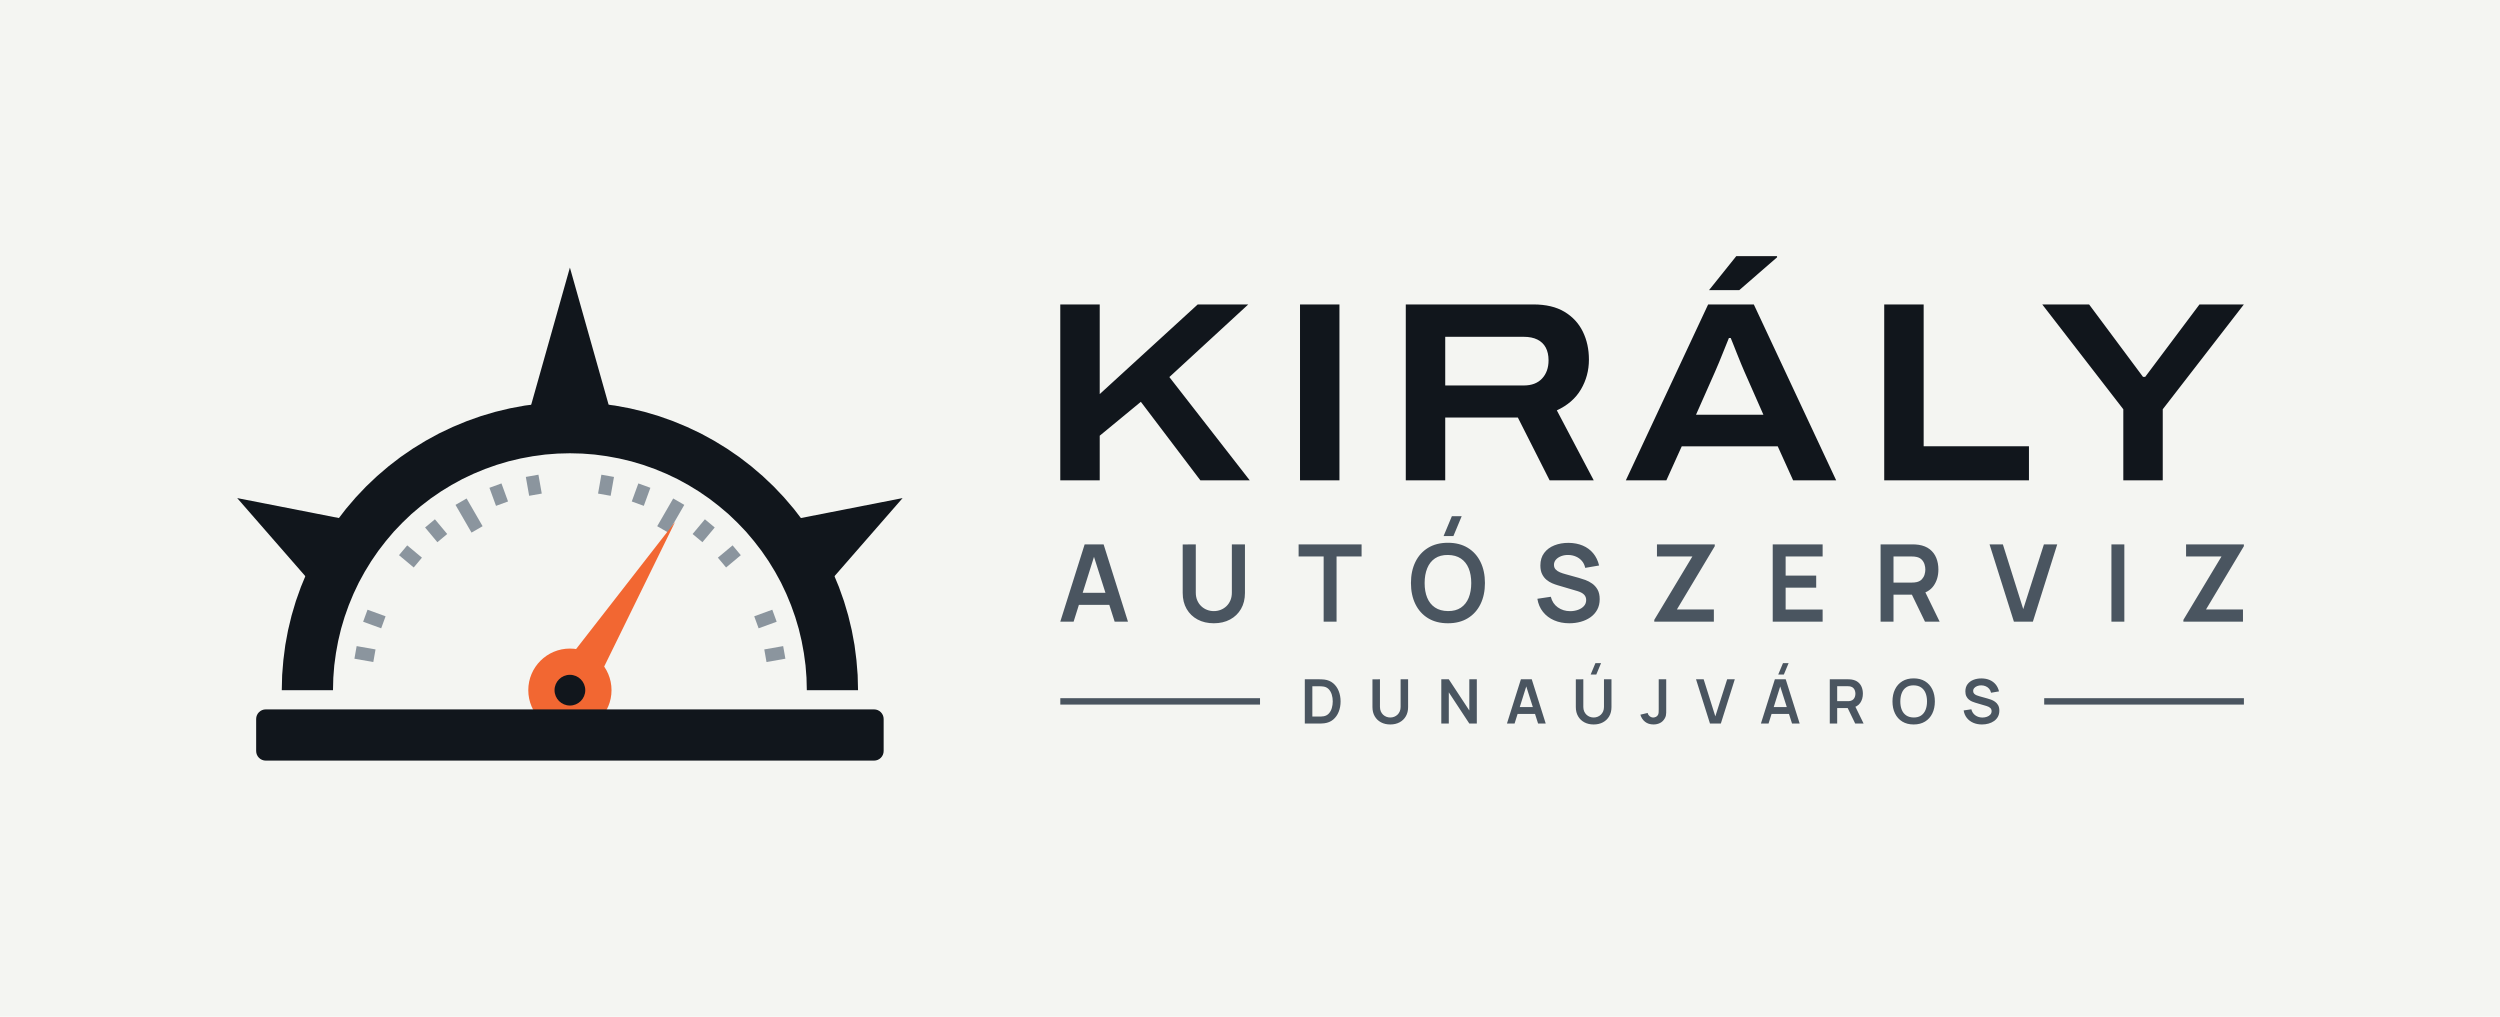
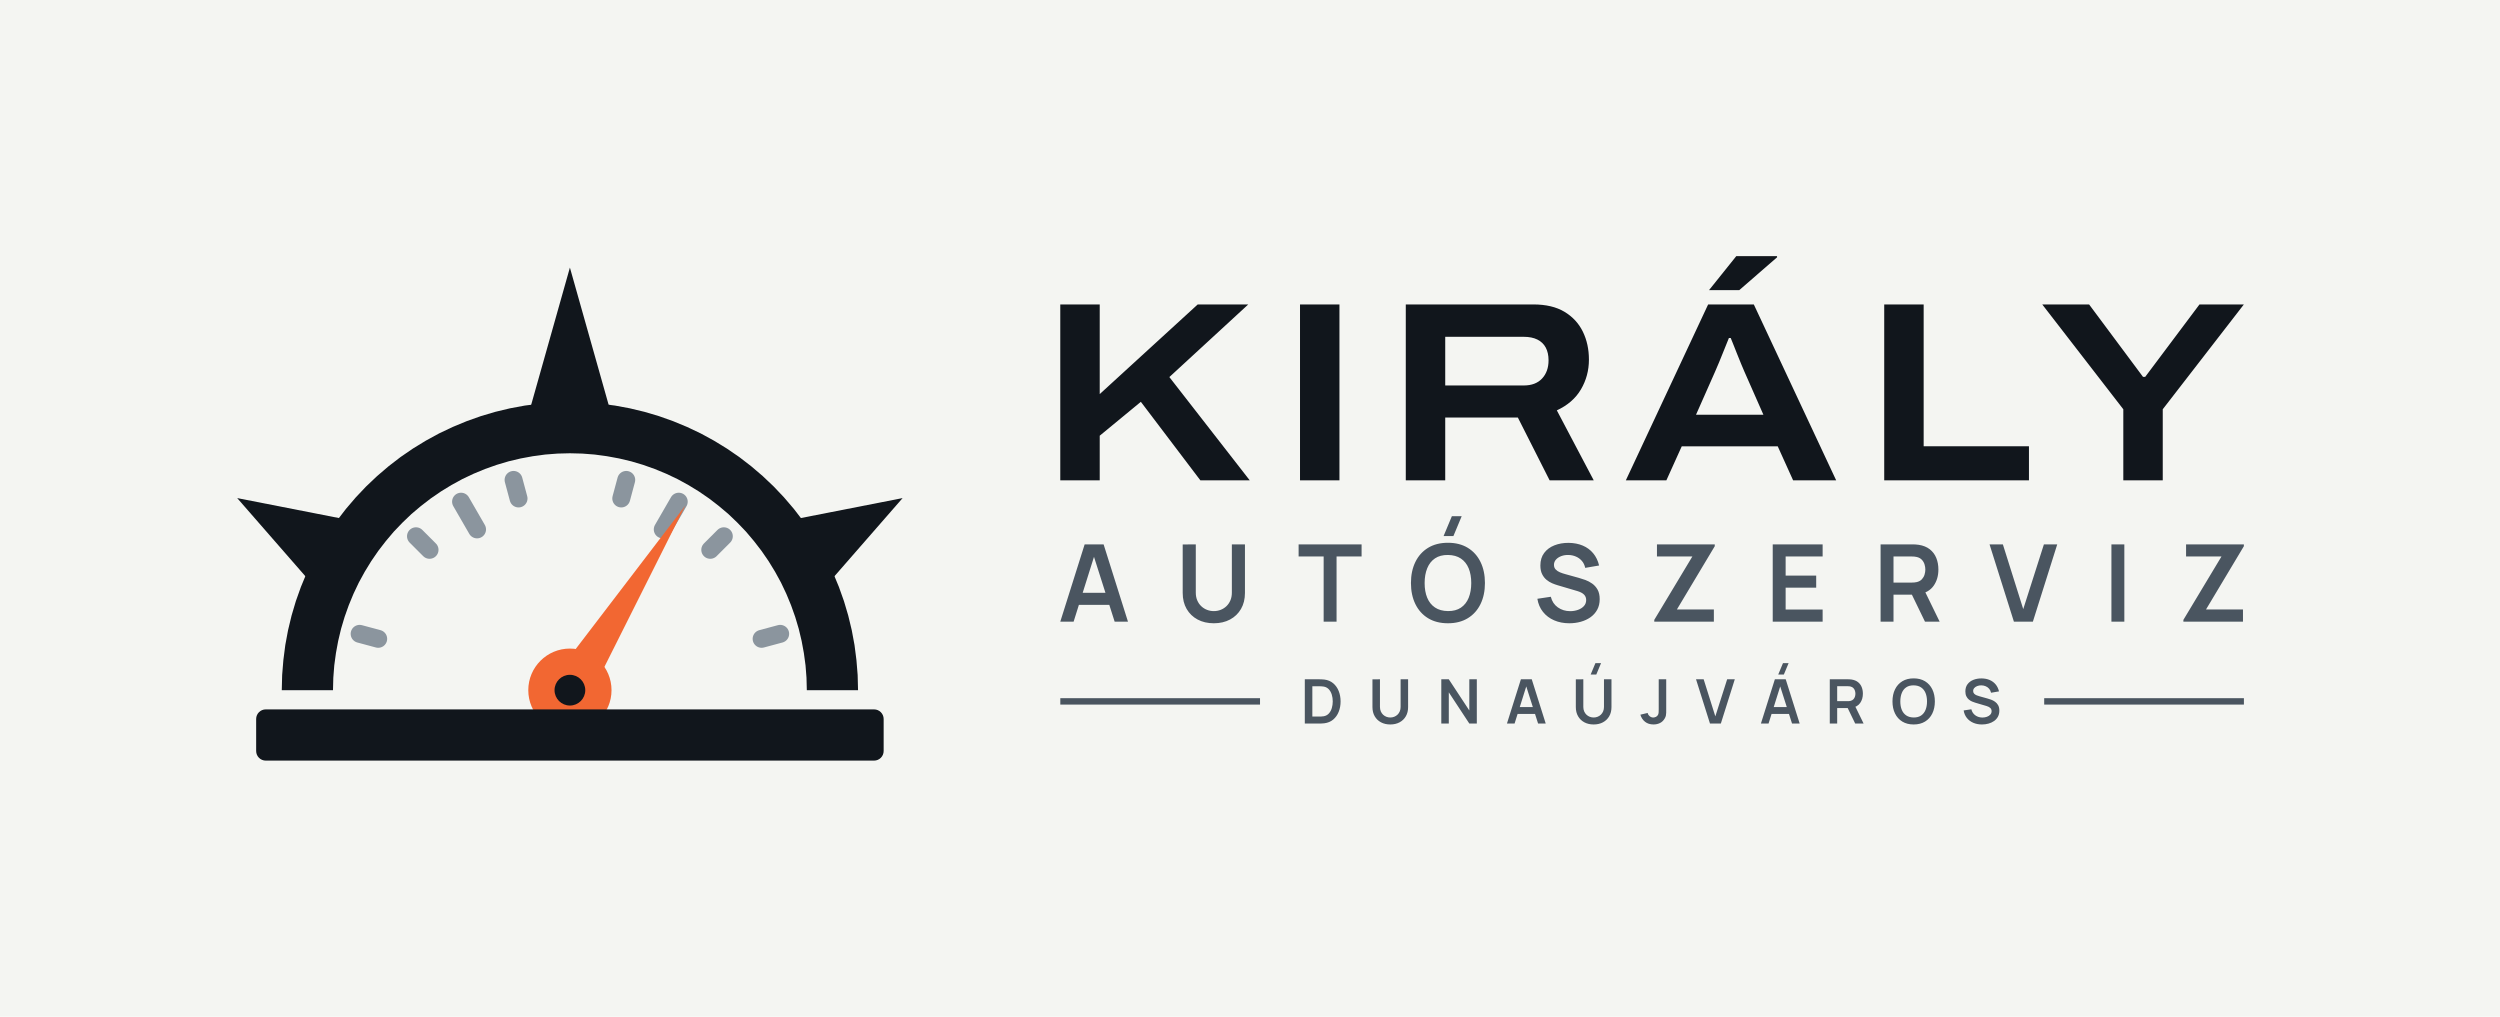
<svg xmlns="http://www.w3.org/2000/svg" viewBox="-29 -33.79 390.43 158.79" width="1561.74" height="635.15" role="img">
  <rect x="-29" y="-33.79" width="390.43" height="158.79" fill="#F4F5F2" />
  <path d="M15 74 L15.06 71.64 L15.25 69.3 L15.55 66.96 L15.98 64.64 L16.53 62.35 L17.2 60.09 L17.99 57.87 L18.89 55.7 L19.9 53.57 L21.03 51.5 L22.26 49.49 L23.59 47.55 L25.03 45.68 L26.56 43.89 L28.18 42.18 L29.89 40.56 L31.68 39.03 L33.55 37.59 L35.49 36.26 L37.5 35.03 L39.57 33.9 L41.7 32.89 L43.87 31.99 L46.09 31.2 L48.35 30.53 L50.64 29.98 L52.96 29.55 L55.3 29.25 L57.64 29.06 L60 29 L62.36 29.06 L64.7 29.25 L67.04 29.55 L69.36 29.98 L71.65 30.53 L73.91 31.2 L76.13 31.99 L78.3 32.89 L80.43 33.9 L82.5 35.03 L84.51 36.26 L86.45 37.59 L88.32 39.03 L90.11 40.56 L91.82 42.18 L93.44 43.89 L94.97 45.68 L96.41 47.55 L97.74 49.49 L98.97 51.5 L100.1 53.57 L101.11 55.7 L102.01 57.87 L102.8 60.09 L103.47 62.35 L104.02 64.64 L104.45 66.96 L104.75 69.3 L104.94 71.64 L105 74 L97 74 L96.95 72.06 L96.8 70.13 L96.54 68.21 L96.19 66.31 L95.74 64.42 L95.19 62.57 L94.54 60.74 L93.8 58.95 L92.97 57.2 L92.04 55.5 L91.03 53.85 L89.93 52.25 L88.75 50.72 L87.5 49.24 L86.16 47.84 L84.76 46.5 L83.28 45.25 L81.75 44.07 L80.15 42.97 L78.5 41.96 L76.8 41.03 L75.05 40.2 L73.26 39.46 L71.43 38.81 L69.58 38.26 L67.69 37.81 L65.79 37.46 L63.87 37.2 L61.94 37.05 L60 37 L58.06 37.05 L56.13 37.2 L54.21 37.46 L52.31 37.81 L50.42 38.26 L48.57 38.81 L46.74 39.46 L44.95 40.2 L43.2 41.03 L41.5 41.96 L39.85 42.97 L38.25 44.07 L36.72 45.25 L35.24 46.5 L33.84 47.84 L32.5 49.24 L31.25 50.72 L30.07 52.25 L28.97 53.85 L27.96 55.5 L27.03 57.2 L26.2 58.95 L25.46 60.74 L24.81 62.57 L24.26 64.42 L23.81 66.31 L23.46 68.21 L23.2 70.13 L23.05 72.06 L23 74Z" fill="#11161C" />
  <path d="M19.04 56.61 L8.04 44 L24.46 47.22Z" fill="#11161C" />
  <path d="M53.81 29.93 L60 8 L66.19 29.93Z" fill="#11161C" />
  <path d="M95.54 47.22 L111.96 44 L100.96 56.61Z" fill="#11161C" />
-   <line x1="26.52" y1="68.1" x2="29.47" y2="68.62" stroke="#8B959E" stroke-width="2" />
-   <line x1="28.05" y1="62.37" x2="30.87" y2="63.4" stroke="#8B959E" stroke-width="2" />
-   <line x1="33.95" y1="52.15" x2="36.25" y2="54.07" stroke="#8B959E" stroke-width="2" />
-   <line x1="38.15" y1="47.95" x2="40.07" y2="50.25" stroke="#8B959E" stroke-width="2" />
-   <line x1="43" y1="44.56" x2="45.5" y2="48.89" stroke="#8B959E" stroke-width="2" />
-   <line x1="48.37" y1="42.05" x2="49.4" y2="44.87" stroke="#8B959E" stroke-width="2" />
-   <line x1="54.1" y1="40.52" x2="54.62" y2="43.47" stroke="#8B959E" stroke-width="2" />
-   <line x1="65.9" y1="40.52" x2="65.38" y2="43.47" stroke="#8B959E" stroke-width="2" />
-   <line x1="71.63" y1="42.05" x2="70.6" y2="44.87" stroke="#8B959E" stroke-width="2" />
-   <line x1="77" y1="44.56" x2="74.5" y2="48.89" stroke="#8B959E" stroke-width="2" />
-   <line x1="81.85" y1="47.95" x2="79.93" y2="50.25" stroke="#8B959E" stroke-width="2" />
-   <line x1="86.05" y1="52.15" x2="83.75" y2="54.07" stroke="#8B959E" stroke-width="2" />
-   <line x1="91.95" y1="62.37" x2="89.13" y2="63.4" stroke="#8B959E" stroke-width="2" />
-   <line x1="93.48" y1="68.1" x2="90.53" y2="68.62" stroke="#8B959E" stroke-width="2" />
-   <path d="M57.29 72.3 L76.43 47.71 L62.71 75.7Z" fill="#F26732" />
+   <line x1="27.16" y1="65.2" x2="30.06" y2="65.98" stroke="#8B959E" stroke-width="2.8" stroke-linecap="round" />
+   <line x1="35.96" y1="49.96" x2="38.08" y2="52.08" stroke="#8B959E" stroke-width="2.8" stroke-linecap="round" />
+   <line x1="43" y1="44.56" x2="45.5" y2="48.89" stroke="#8B959E" stroke-width="2.8" stroke-linecap="round" />
+   <line x1="51.2" y1="41.16" x2="51.98" y2="44.06" stroke="#8B959E" stroke-width="2.8" stroke-linecap="round" />
+   <line x1="68.8" y1="41.16" x2="68.02" y2="44.06" stroke="#8B959E" stroke-width="2.8" stroke-linecap="round" />
+   <line x1="77" y1="44.56" x2="74.5" y2="48.89" stroke="#8B959E" stroke-width="2.8" stroke-linecap="round" />
+   <line x1="84.04" y1="49.96" x2="81.92" y2="52.08" stroke="#8B959E" stroke-width="2.8" stroke-linecap="round" />
+   <line x1="92.84" y1="65.2" x2="89.94" y2="65.98" stroke="#8B959E" stroke-width="2.8" stroke-linecap="round" />
+   <path d="M57.29 72.3 L78.02 45.17 L62.71 75.7Z" fill="#F26732" />
  <circle cx="60" cy="74" r="6.5" fill="#F26732" />
  <circle cx="60" cy="74" r="2.4" fill="#11161C" />
  <rect x="11" y="77" width="98" height="8" rx="1.5" fill="#11161C" />
  <path d="M136.585 41.229V13.756H142.745V27.758L158.05 13.756H165.942L153.621 25.099L166.175 41.229H158.465L149.169 28.963L142.745 34.257V41.229ZM174.025 41.229V13.756H180.185V41.229ZM190.545 41.229V13.756H210.454Q213.418 13.756 215.332 14.908Q217.245 16.06 218.196 18.005Q219.147 19.95 219.147 22.373Q219.147 24.899 217.905 27.017Q216.663 29.134 214.135 30.299L219.899 41.229H213.01L208.045 31.416H196.705V41.229ZM196.705 26.411H208.976Q210.818 26.411 211.83 25.327Q212.842 24.244 212.842 22.481Q212.842 21.308 212.4 20.486Q211.957 19.665 211.094 19.239Q210.23 18.812 208.976 18.812H196.705ZM224.912 41.229 237.766 13.756H244.898L257.762 41.229H251.038L248.635 35.917H233.643L231.243 41.229ZM235.873 30.979H246.396L243.435 24.262Q243.251 23.838 242.927 23.064Q242.604 22.29 242.273 21.448Q241.942 20.606 241.665 19.917Q241.387 19.229 241.294 19H241.007Q240.69 19.791 240.274 20.818Q239.858 21.845 239.475 22.788Q239.091 23.73 238.834 24.288ZM237.904 11.523 242.16 6.213H248.523L248.535 6.392L242.625 11.523ZM265.265 41.229V13.756H271.425V35.905H287.869V41.229ZM302.605 41.229V30.127L289.945 13.756H297.262L305.685 25.072H306.021L314.502 13.756H321.434L308.765 30.127V41.229Z" fill="#11161C" />
  <path d="M136.585 63.299 140.391 51.229H143.352L147.157 63.299H145.076L141.625 52.47H142.072L138.667 63.299ZM138.709 60.681V58.795H145.045V60.681ZM160.565 63.55Q159.126 63.55 158.031 62.964Q156.936 62.378 156.32 61.314Q155.704 60.251 155.704 58.815V51.243L157.749 51.229V58.762Q157.749 59.443 157.979 59.979Q158.21 60.515 158.606 60.888Q159.002 61.262 159.51 61.456Q160.018 61.65 160.565 61.65Q161.127 61.65 161.635 61.453Q162.142 61.255 162.535 60.881Q162.927 60.508 163.154 59.972Q163.381 59.436 163.381 58.762V51.229H165.427V58.815Q165.427 60.249 164.81 61.313Q164.194 62.377 163.099 62.964Q162.004 63.55 160.565 63.55ZM177.717 63.299V53.121H173.808V51.229H183.643V53.121H179.734V63.299ZM197.982 49.93H196.448L197.742 46.829H199.276ZM197.129 63.55Q195.32 63.55 194.026 62.76Q192.733 61.969 192.042 60.552Q191.351 59.136 191.351 57.264Q191.351 55.392 192.042 53.976Q192.733 52.559 194.026 51.768Q195.32 50.978 197.129 50.978Q198.938 50.978 200.231 51.768Q201.525 52.559 202.216 53.976Q202.907 55.392 202.907 57.264Q202.907 59.136 202.216 60.552Q201.525 61.969 200.231 62.76Q198.938 63.55 197.129 63.55ZM197.129 61.645Q198.344 61.659 199.152 61.113Q199.96 60.568 200.365 59.576Q200.769 58.584 200.769 57.264Q200.769 55.944 200.365 54.965Q199.96 53.987 199.152 53.442Q198.344 52.897 197.129 52.883Q195.913 52.869 195.107 53.414Q194.3 53.959 193.896 54.951Q193.491 55.944 193.488 57.264Q193.486 58.584 193.89 59.562Q194.294 60.54 195.104 61.085Q195.913 61.631 197.129 61.645ZM216.094 63.55Q214.772 63.55 213.712 63.089Q212.652 62.628 211.969 61.77Q211.285 60.911 211.095 59.725L213.196 59.41Q213.46 60.483 214.294 61.071Q215.128 61.659 216.219 61.659Q216.863 61.659 217.435 61.456Q218.006 61.254 218.362 60.866Q218.717 60.478 218.717 59.924Q218.717 59.668 218.634 59.456Q218.551 59.245 218.388 59.077Q218.225 58.908 217.97 58.771Q217.716 58.634 217.373 58.53L214.258 57.61Q213.856 57.494 213.389 57.295Q212.923 57.095 212.509 56.75Q212.096 56.405 211.83 55.864Q211.565 55.322 211.565 54.523Q211.565 53.357 212.158 52.567Q212.751 51.777 213.751 51.381Q214.751 50.985 215.979 50.992Q217.217 51.006 218.19 51.421Q219.164 51.835 219.816 52.621Q220.468 53.406 220.737 54.526L218.566 54.898Q218.435 54.262 218.051 53.816Q217.667 53.369 217.118 53.133Q216.57 52.897 215.951 52.883Q215.346 52.869 214.832 53.06Q214.318 53.251 214.003 53.601Q213.688 53.952 213.688 54.423Q213.688 54.871 213.956 55.149Q214.223 55.427 214.624 55.593Q215.025 55.758 215.432 55.867L217.594 56.468Q218.038 56.588 218.59 56.789Q219.142 56.99 219.653 57.35Q220.164 57.71 220.497 58.297Q220.829 58.884 220.829 59.784Q220.829 60.724 220.442 61.433Q220.054 62.142 219.389 62.611Q218.724 63.079 217.873 63.315Q217.021 63.55 216.094 63.55ZM229.353 63.299V63.019L235.302 53.121H229.773V51.229H238.8V51.514L232.885 61.396H238.66V63.299ZM247.852 63.299V51.229H255.647V53.121H249.869V56.102H254.641V57.993H249.869V61.407H255.647V63.299ZM264.699 63.299V51.229H269.686Q269.862 51.229 270.141 51.242Q270.419 51.254 270.653 51.296Q271.699 51.458 272.382 51.995Q273.065 52.533 273.396 53.347Q273.726 54.161 273.726 55.157Q273.726 56.637 272.98 57.696Q272.234 58.756 270.692 59.01L269.831 59.086H266.716V63.299ZM271.631 63.299 269.25 58.387 271.307 57.935 273.922 63.299ZM266.716 57.194H269.602Q269.773 57.194 269.98 57.177Q270.188 57.161 270.368 57.113Q270.868 56.986 271.156 56.668Q271.445 56.35 271.566 55.947Q271.687 55.543 271.687 55.157Q271.687 54.772 271.566 54.368Q271.445 53.964 271.156 53.647Q270.868 53.329 270.368 53.202Q270.188 53.153 269.98 53.137Q269.773 53.121 269.602 53.121H266.716ZM285.519 63.299 281.714 51.229H283.795L286.977 61.34L290.204 51.229H292.286L288.481 63.299ZM300.749 63.299V51.229H302.766V63.299ZM311.988 63.299V63.019L317.937 53.121H312.407V51.229H321.434V51.514L315.52 61.396H321.295V63.299Z" fill="#4A5560" />
  <path d="M174.775 79.211V72.299H176.976Q177.065 72.299 177.323 72.304Q177.58 72.308 177.818 72.339Q178.641 72.441 179.209 72.92Q179.776 73.4 180.069 74.138Q180.362 74.876 180.362 75.755Q180.362 76.635 180.069 77.373Q179.776 78.111 179.209 78.59Q178.641 79.068 177.818 79.171Q177.581 79.2 177.322 79.206Q177.063 79.211 176.976 79.211ZM175.951 78.12H176.976Q177.123 78.12 177.345 78.111Q177.568 78.103 177.743 78.07Q178.232 77.975 178.539 77.63Q178.847 77.286 178.992 76.792Q179.138 76.298 179.138 75.755Q179.138 75.192 178.988 74.698Q178.839 74.204 178.529 73.867Q178.22 73.531 177.743 73.44Q177.568 73.403 177.344 73.396Q177.12 73.39 176.976 73.39H175.951ZM188.123 79.355Q187.299 79.355 186.672 79.019Q186.045 78.684 185.692 78.074Q185.339 77.465 185.339 76.643V72.307L186.511 72.299V76.612Q186.511 77.003 186.643 77.31Q186.775 77.616 187.001 77.83Q187.228 78.044 187.519 78.156Q187.81 78.267 188.123 78.267Q188.445 78.267 188.736 78.154Q189.027 78.04 189.251 77.826Q189.476 77.612 189.606 77.306Q189.736 76.999 189.736 76.612V72.299H190.907V76.643Q190.907 77.464 190.555 78.074Q190.202 78.683 189.575 79.019Q188.947 79.355 188.123 79.355ZM196.091 79.211V72.299H197.263L200.467 77.171V72.299H201.639V79.211H200.467L197.263 74.337V79.211ZM206.344 79.211 208.523 72.299H210.219L212.399 79.211H211.207L209.231 73.009H209.487L207.536 79.211ZM207.56 77.712V76.632H211.189V77.712ZM220.298 71.555H219.419L220.16 69.779H221.039ZM219.885 79.355Q219.061 79.355 218.434 79.019Q217.807 78.684 217.454 78.074Q217.101 77.465 217.101 76.643V72.307L218.272 72.299V76.612Q218.272 77.003 218.404 77.31Q218.536 77.616 218.763 77.83Q218.99 78.044 219.281 78.156Q219.571 78.267 219.885 78.267Q220.207 78.267 220.497 78.154Q220.788 78.04 221.013 77.826Q221.238 77.612 221.368 77.306Q221.498 76.999 221.498 76.612V72.299H222.669V76.643Q222.669 77.464 222.316 78.074Q221.963 78.683 221.336 79.019Q220.709 79.355 219.885 79.355ZM229.235 79.353Q228.443 79.353 227.918 78.94Q227.393 78.528 227.181 77.827L228.322 77.555Q228.376 77.848 228.631 78.059Q228.887 78.27 229.191 78.27Q229.395 78.27 229.621 78.162Q229.847 78.054 229.954 77.814Q230.023 77.658 230.035 77.446Q230.047 77.234 230.047 76.952V72.299H231.218V76.952Q231.218 77.272 231.215 77.514Q231.212 77.756 231.167 77.969Q231.121 78.182 230.989 78.409Q230.707 78.9 230.249 79.127Q229.791 79.353 229.235 79.353ZM238.053 79.211 235.874 72.299H237.066L238.888 78.089L240.736 72.299H241.928L239.749 79.211ZM249.591 71.555H248.712L249.453 69.779H250.331ZM246.007 79.211 248.186 72.299H249.882L252.061 79.211H250.869L248.893 73.009H249.149L247.199 79.211ZM247.223 77.712V76.632H250.851V77.712ZM256.763 79.211V72.299H259.619Q259.72 72.299 259.88 72.306Q260.039 72.313 260.173 72.337Q260.772 72.43 261.163 72.738Q261.555 73.045 261.744 73.512Q261.933 73.978 261.933 74.548Q261.933 75.396 261.506 76.002Q261.079 76.609 260.195 76.755L259.703 76.798H257.919V79.211ZM260.733 79.211 259.37 76.398 260.547 76.139 262.045 79.211ZM257.919 75.715H259.571Q259.669 75.715 259.788 75.705Q259.907 75.696 260.01 75.668Q260.296 75.596 260.461 75.414Q260.627 75.232 260.696 75Q260.765 74.769 260.765 74.548Q260.765 74.328 260.696 74.096Q260.627 73.865 260.461 73.683Q260.296 73.501 260.01 73.428Q259.907 73.4 259.788 73.391Q259.669 73.382 259.571 73.382H257.919ZM269.864 79.355Q268.828 79.355 268.087 78.902Q267.347 78.449 266.951 77.638Q266.555 76.827 266.555 75.755Q266.555 74.683 266.951 73.872Q267.347 73.06 268.087 72.608Q268.828 72.155 269.864 72.155Q270.9 72.155 271.641 72.608Q272.382 73.06 272.777 73.872Q273.173 74.683 273.173 75.755Q273.173 76.827 272.777 77.638Q272.382 78.449 271.641 78.902Q270.9 79.355 269.864 79.355ZM269.864 78.264Q270.56 78.272 271.023 77.959Q271.486 77.647 271.717 77.079Q271.949 76.511 271.949 75.755Q271.949 74.999 271.717 74.438Q271.486 73.878 271.023 73.566Q270.56 73.254 269.864 73.246Q269.168 73.238 268.706 73.55Q268.244 73.862 268.013 74.43Q267.781 74.999 267.779 75.755Q267.778 76.511 268.009 77.071Q268.241 77.631 268.705 77.943Q269.168 78.256 269.864 78.264ZM280.533 79.355Q279.776 79.355 279.169 79.091Q278.562 78.827 278.171 78.335Q277.779 77.844 277.671 77.164L278.874 76.984Q279.025 77.598 279.503 77.935Q279.98 78.272 280.605 78.272Q280.974 78.272 281.301 78.156Q281.628 78.04 281.832 77.818Q282.035 77.596 282.035 77.278Q282.035 77.132 281.988 77.01Q281.94 76.889 281.847 76.793Q281.754 76.696 281.608 76.618Q281.462 76.54 281.266 76.48L279.482 75.953Q279.251 75.887 278.984 75.772Q278.717 75.658 278.48 75.46Q278.243 75.263 278.091 74.953Q277.939 74.643 277.939 74.185Q277.939 73.517 278.279 73.065Q278.619 72.612 279.191 72.386Q279.764 72.159 280.467 72.163Q281.176 72.171 281.734 72.408Q282.291 72.646 282.665 73.096Q283.038 73.545 283.192 74.187L281.949 74.4Q281.874 74.036 281.654 73.78Q281.434 73.524 281.12 73.389Q280.806 73.254 280.451 73.246Q280.105 73.238 279.811 73.347Q279.516 73.456 279.336 73.657Q279.155 73.858 279.155 74.128Q279.155 74.384 279.309 74.544Q279.462 74.703 279.691 74.798Q279.921 74.892 280.154 74.955L281.392 75.299Q281.647 75.368 281.963 75.483Q282.279 75.598 282.571 75.804Q282.864 76.01 283.055 76.346Q283.245 76.683 283.245 77.198Q283.245 77.736 283.023 78.142Q282.801 78.548 282.42 78.817Q282.039 79.085 281.552 79.22Q281.064 79.355 280.533 79.355Z" fill="#4A5560" />
  <rect x="136.59" y="75.25" width="31.19" height="1" fill="#4A5560" />
  <rect x="290.25" y="75.25" width="31.19" height="1" fill="#4A5560" />
</svg>
